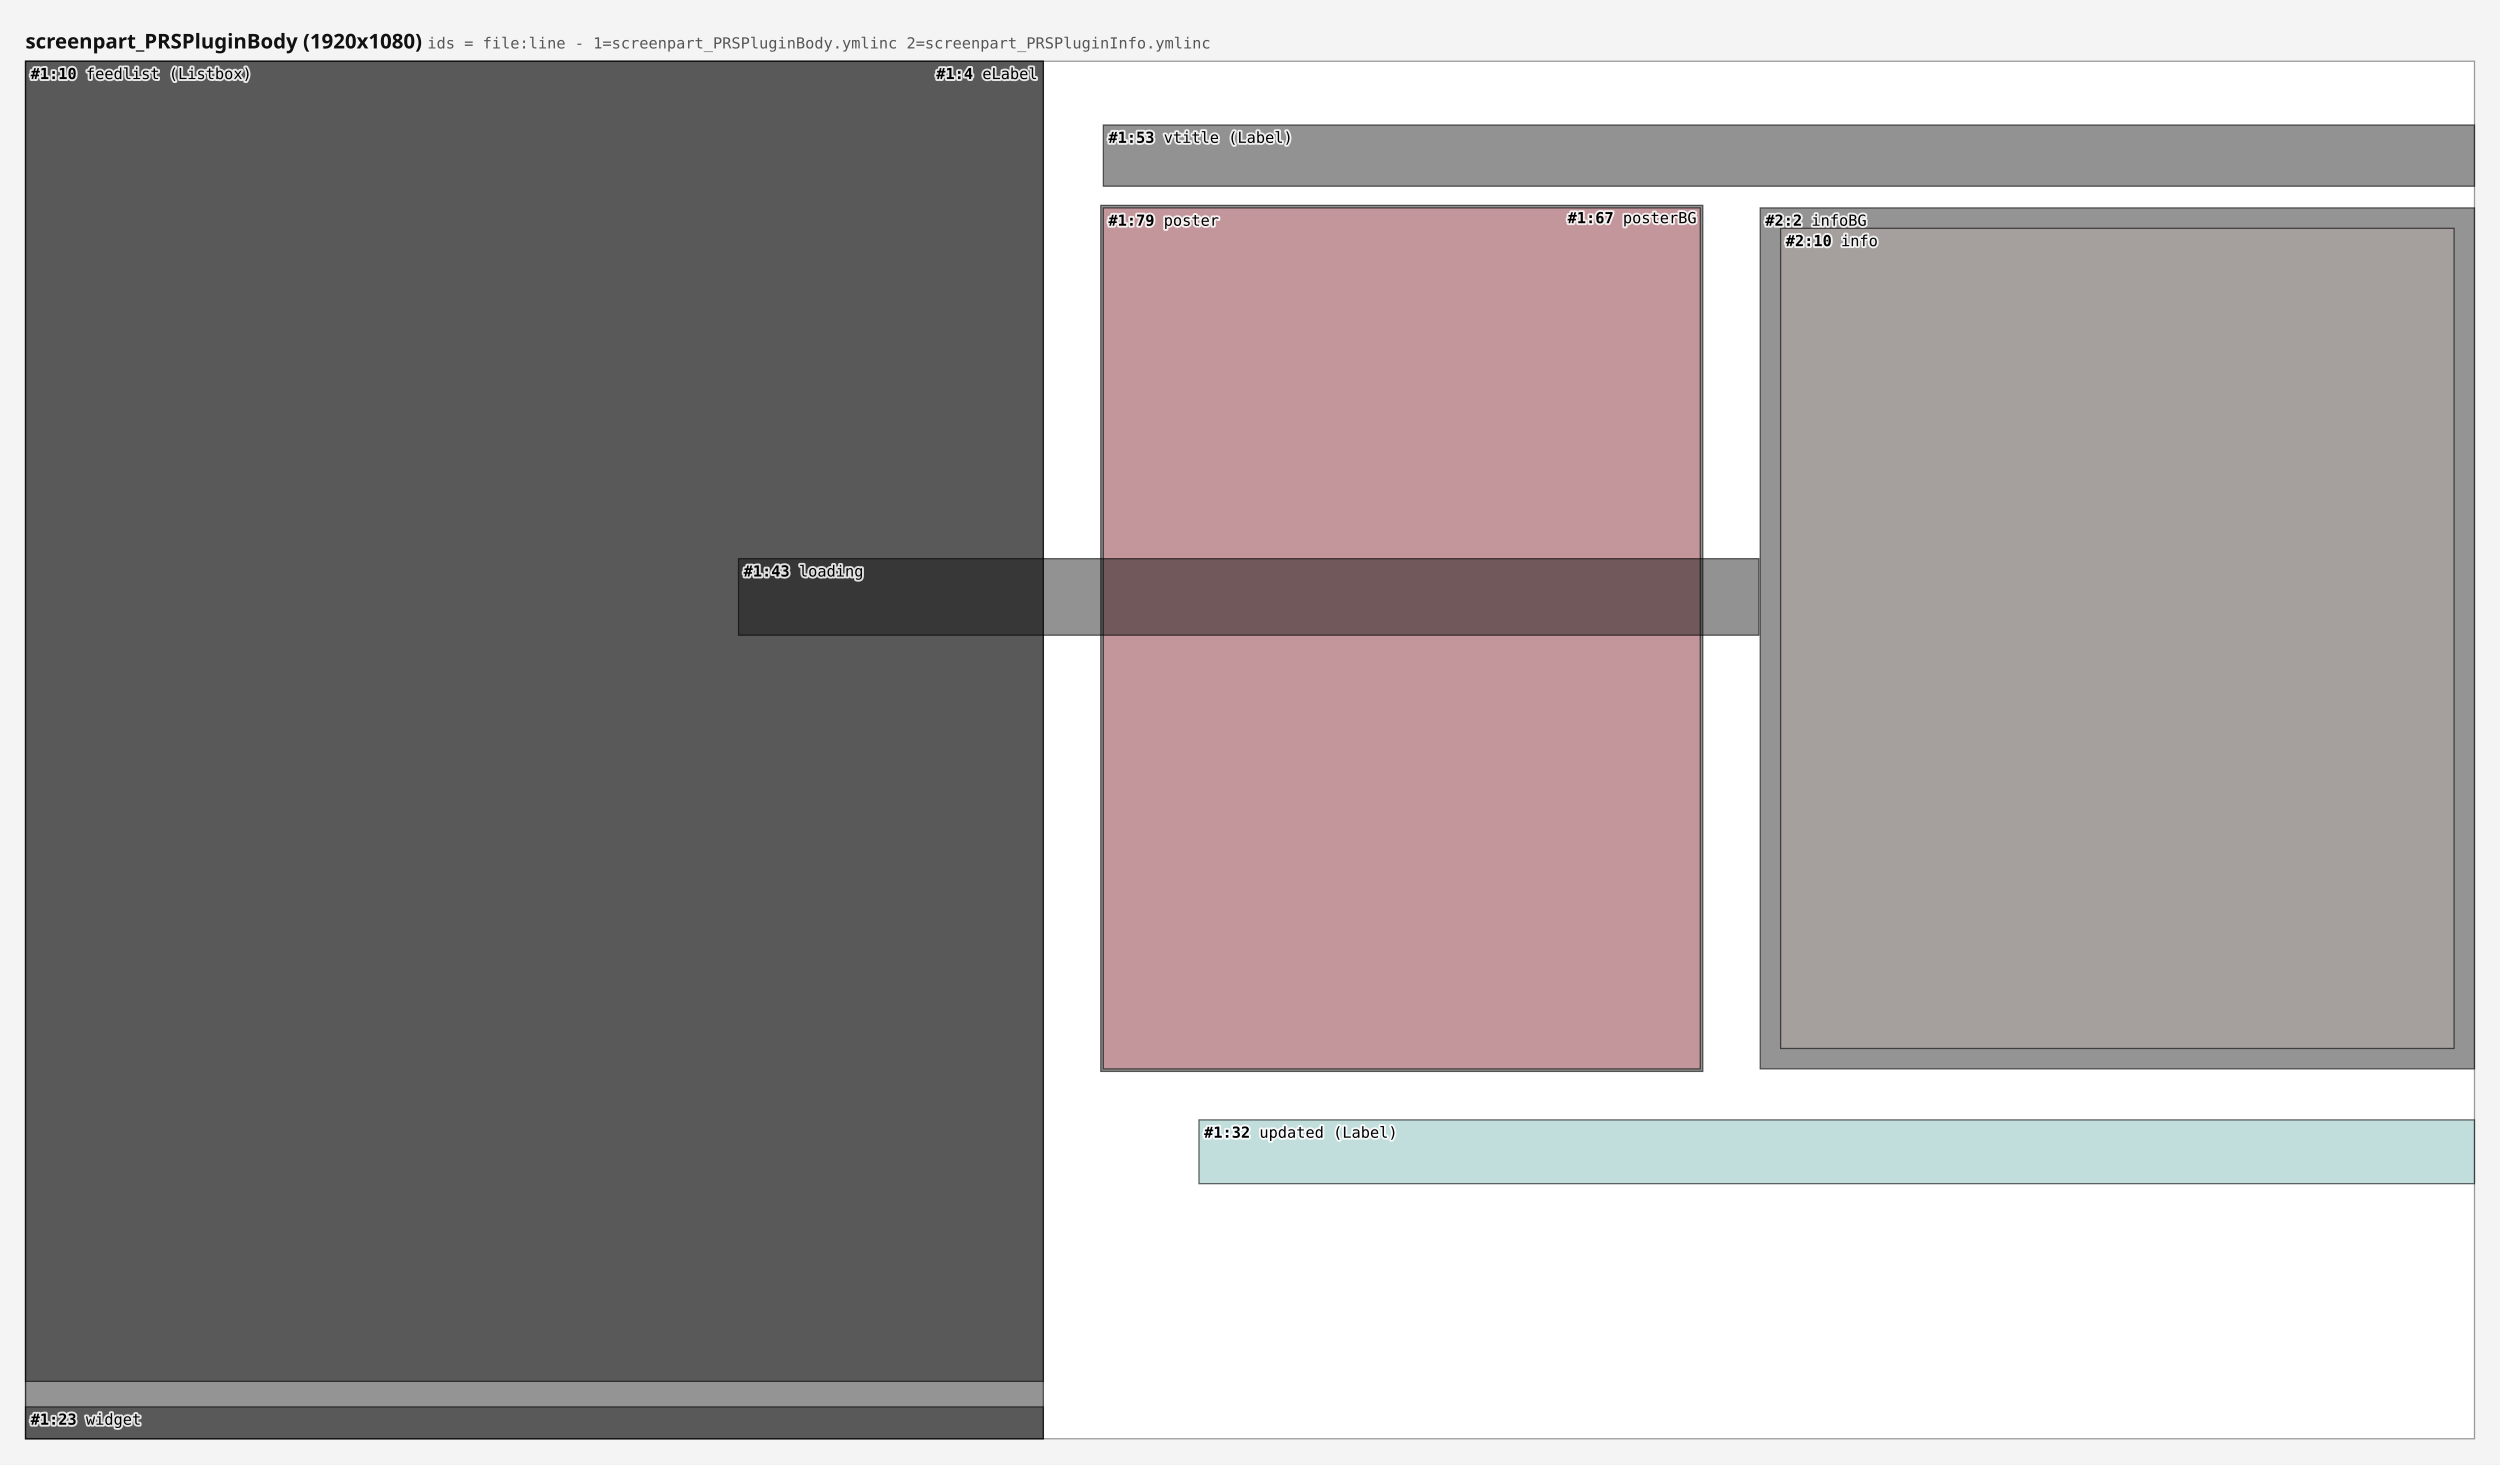
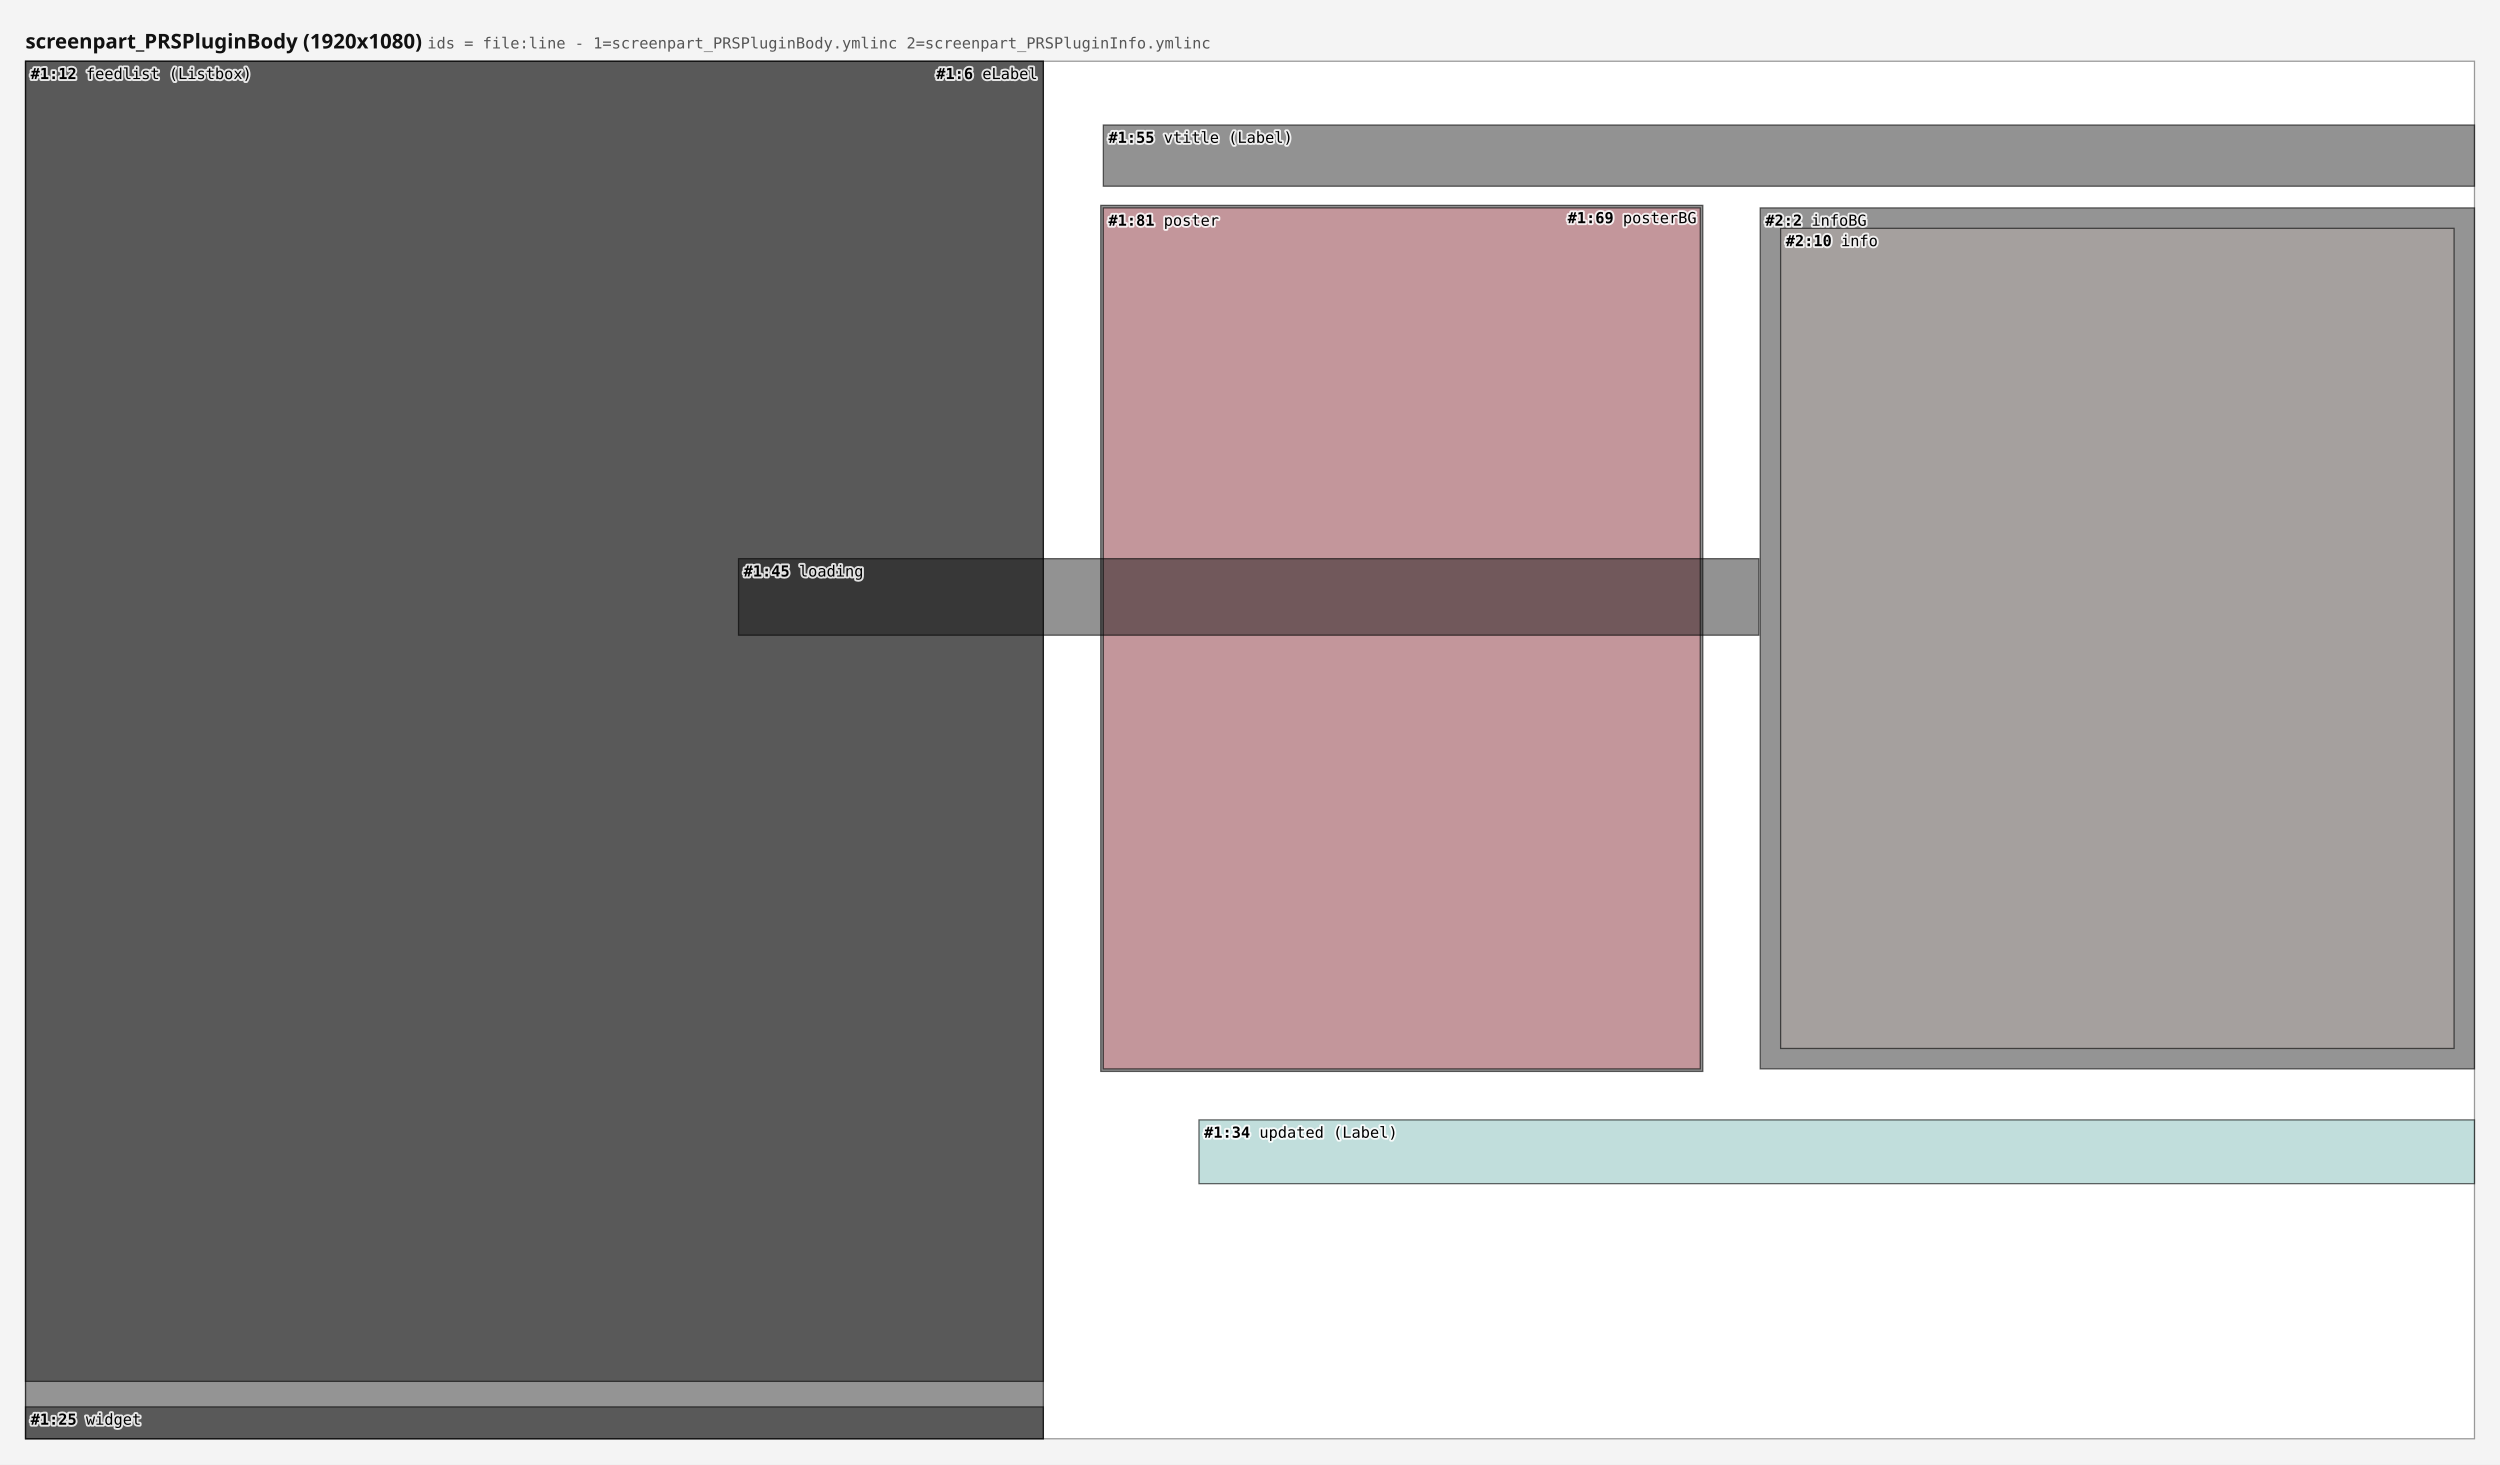
<svg xmlns="http://www.w3.org/2000/svg" width="1960" height="1148" viewBox="0 0 1960 1148">
  <rect x="0" y="0" width="1960" height="1148" fill="#f4f4f4" />
  <text x="20" y="38" font-family="sans-serif" font-size="16" font-weight="bold" fill="#111111">screenpart_PRSPluginBody (1920x1080) <tspan font-family="monospace" font-size="12" font-weight="normal" fill="#555555">ids = file:line - 1=screenpart_PRSPluginBody.ymlinc  2=screenpart_PRSPluginInfo.ymlinc</tspan>
  </text>
  <g data-screen="0" transform="translate(20,48)">
    <rect x="0" y="0" width="1920" height="1080" fill="#ffffff" stroke="#999999" stroke-width="1" />
    <rect data-ref="0:8" data-src="screenpart_PRSPluginInfo.ymlinc:2" x="1360" y="115" width="560" height="675" fill="#121212" fill-opacity="0.45" stroke="#000000" stroke-opacity="0.6" stroke-width="1" />
-     <rect data-ref="0:0" data-src="screenpart_PRSPluginBody.ymlinc:4" x="0" y="0" width="798" height="1080" fill="#121212" fill-opacity="0.45" stroke="#000000" stroke-opacity="0.6" stroke-width="1" />
-     <rect data-ref="0:6" data-src="screenpart_PRSPluginBody.ymlinc:67" x="843" y="113" width="472" height="679" fill="#0e0e0e" fill-opacity="0.45" stroke="#000000" stroke-opacity="0.6" stroke-width="1" />
-     <rect data-ref="0:1" data-src="screenpart_PRSPluginBody.ymlinc:10" x="0" y="0" width="798" height="1035" fill="#121212" fill-opacity="0.45" stroke="#000000" stroke-opacity="0.6" stroke-width="1" />
-     <rect data-ref="0:2" data-src="screenpart_PRSPluginBody.ymlinc:23" x="0" y="1055" width="798" height="25" fill="#121212" fill-opacity="0.45" stroke="#000000" stroke-opacity="0.6" stroke-width="1" />
-     <rect data-ref="0:3" data-src="screenpart_PRSPluginBody.ymlinc:32" x="920" y="830" width="1000" height="50" fill="#76b7b2" fill-opacity="0.45" stroke="#000000" stroke-opacity="0.6" stroke-width="1" />
-     <rect data-ref="0:5" data-src="screenpart_PRSPluginBody.ymlinc:53" x="845" y="50" width="1075" height="48" fill="#0e0e0e" fill-opacity="0.45" stroke="#000000" stroke-opacity="0.6" stroke-width="1" />
-     <rect data-ref="0:7" data-src="screenpart_PRSPluginBody.ymlinc:79" x="845" y="115" width="468" height="675" fill="#ff9da7" fill-opacity="0.45" stroke="#000000" stroke-opacity="0.6" stroke-width="1" />
+     <rect data-ref="0:0" data-src="screenpart_PRSPluginBody.ymlinc:6" x="0" y="0" width="798" height="1080" fill="#121212" fill-opacity="0.45" stroke="#000000" stroke-opacity="0.6" stroke-width="1" />
+     <rect data-ref="0:6" data-src="screenpart_PRSPluginBody.ymlinc:69" x="843" y="113" width="472" height="679" fill="#0e0e0e" fill-opacity="0.45" stroke="#000000" stroke-opacity="0.6" stroke-width="1" />
+     <rect data-ref="0:1" data-src="screenpart_PRSPluginBody.ymlinc:12" x="0" y="0" width="798" height="1035" fill="#121212" fill-opacity="0.45" stroke="#000000" stroke-opacity="0.6" stroke-width="1" />
+     <rect data-ref="0:2" data-src="screenpart_PRSPluginBody.ymlinc:25" x="0" y="1055" width="798" height="25" fill="#121212" fill-opacity="0.45" stroke="#000000" stroke-opacity="0.6" stroke-width="1" />
+     <rect data-ref="0:3" data-src="screenpart_PRSPluginBody.ymlinc:34" x="920" y="830" width="1000" height="50" fill="#76b7b2" fill-opacity="0.45" stroke="#000000" stroke-opacity="0.6" stroke-width="1" />
+     <rect data-ref="0:5" data-src="screenpart_PRSPluginBody.ymlinc:55" x="845" y="50" width="1075" height="48" fill="#0e0e0e" fill-opacity="0.45" stroke="#000000" stroke-opacity="0.6" stroke-width="1" />
+     <rect data-ref="0:7" data-src="screenpart_PRSPluginBody.ymlinc:81" x="845" y="115" width="468" height="675" fill="#ff9da7" fill-opacity="0.45" stroke="#000000" stroke-opacity="0.6" stroke-width="1" />
    <rect data-ref="0:9" data-src="screenpart_PRSPluginInfo.ymlinc:10" x="1376" y="131" width="528" height="643" fill="#bab0ac" fill-opacity="0.45" stroke="#000000" stroke-opacity="0.6" stroke-width="1" />
-     <rect data-ref="0:4" data-src="screenpart_PRSPluginBody.ymlinc:43" x="559" y="390" width="800" height="60" fill="#0e0e0e" fill-opacity="0.45" stroke="#000000" stroke-opacity="0.6" stroke-width="1" />
+     <rect data-ref="0:4" data-src="screenpart_PRSPluginBody.ymlinc:45" x="559" y="390" width="800" height="60" fill="#0e0e0e" fill-opacity="0.45" stroke="#000000" stroke-opacity="0.6" stroke-width="1" />
    <g pointer-events="none" font-family="monospace" font-size="12" fill="#000000" stroke="#ffffff" stroke-width="3" stroke-opacity="0.85" stroke-linejoin="round" paint-order="stroke">
      <text x="1364" y="129">
        <tspan font-weight="bold">#2:2</tspan> infoBG</text>
      <text x="714" y="14">
-         <tspan font-weight="bold">#1:4</tspan> eLabel</text>
+         <tspan font-weight="bold">#1:6</tspan> eLabel</text>
      <text x="1209" y="127">
-         <tspan font-weight="bold">#1:67</tspan> posterBG</text>
+         <tspan font-weight="bold">#1:69</tspan> posterBG</text>
      <text x="4" y="14">
-         <tspan font-weight="bold">#1:10</tspan> feedlist (Listbox)</text>
+         <tspan font-weight="bold">#1:12</tspan> feedlist (Listbox)</text>
      <text x="4" y="1069">
-         <tspan font-weight="bold">#1:23</tspan> widget</text>
+         <tspan font-weight="bold">#1:25</tspan> widget</text>
      <text x="924" y="844">
-         <tspan font-weight="bold">#1:32</tspan> updated (Label)</text>
+         <tspan font-weight="bold">#1:34</tspan> updated (Label)</text>
      <text x="849" y="64">
-         <tspan font-weight="bold">#1:53</tspan> vtitle (Label)</text>
+         <tspan font-weight="bold">#1:55</tspan> vtitle (Label)</text>
      <text x="849" y="129">
-         <tspan font-weight="bold">#1:79</tspan> poster</text>
+         <tspan font-weight="bold">#1:81</tspan> poster</text>
      <text x="1380" y="145">
        <tspan font-weight="bold">#2:10</tspan> info</text>
      <text x="563" y="404">
-         <tspan font-weight="bold">#1:43</tspan> loading</text>
+         <tspan font-weight="bold">#1:45</tspan> loading</text>
    </g>
  </g>
</svg>
